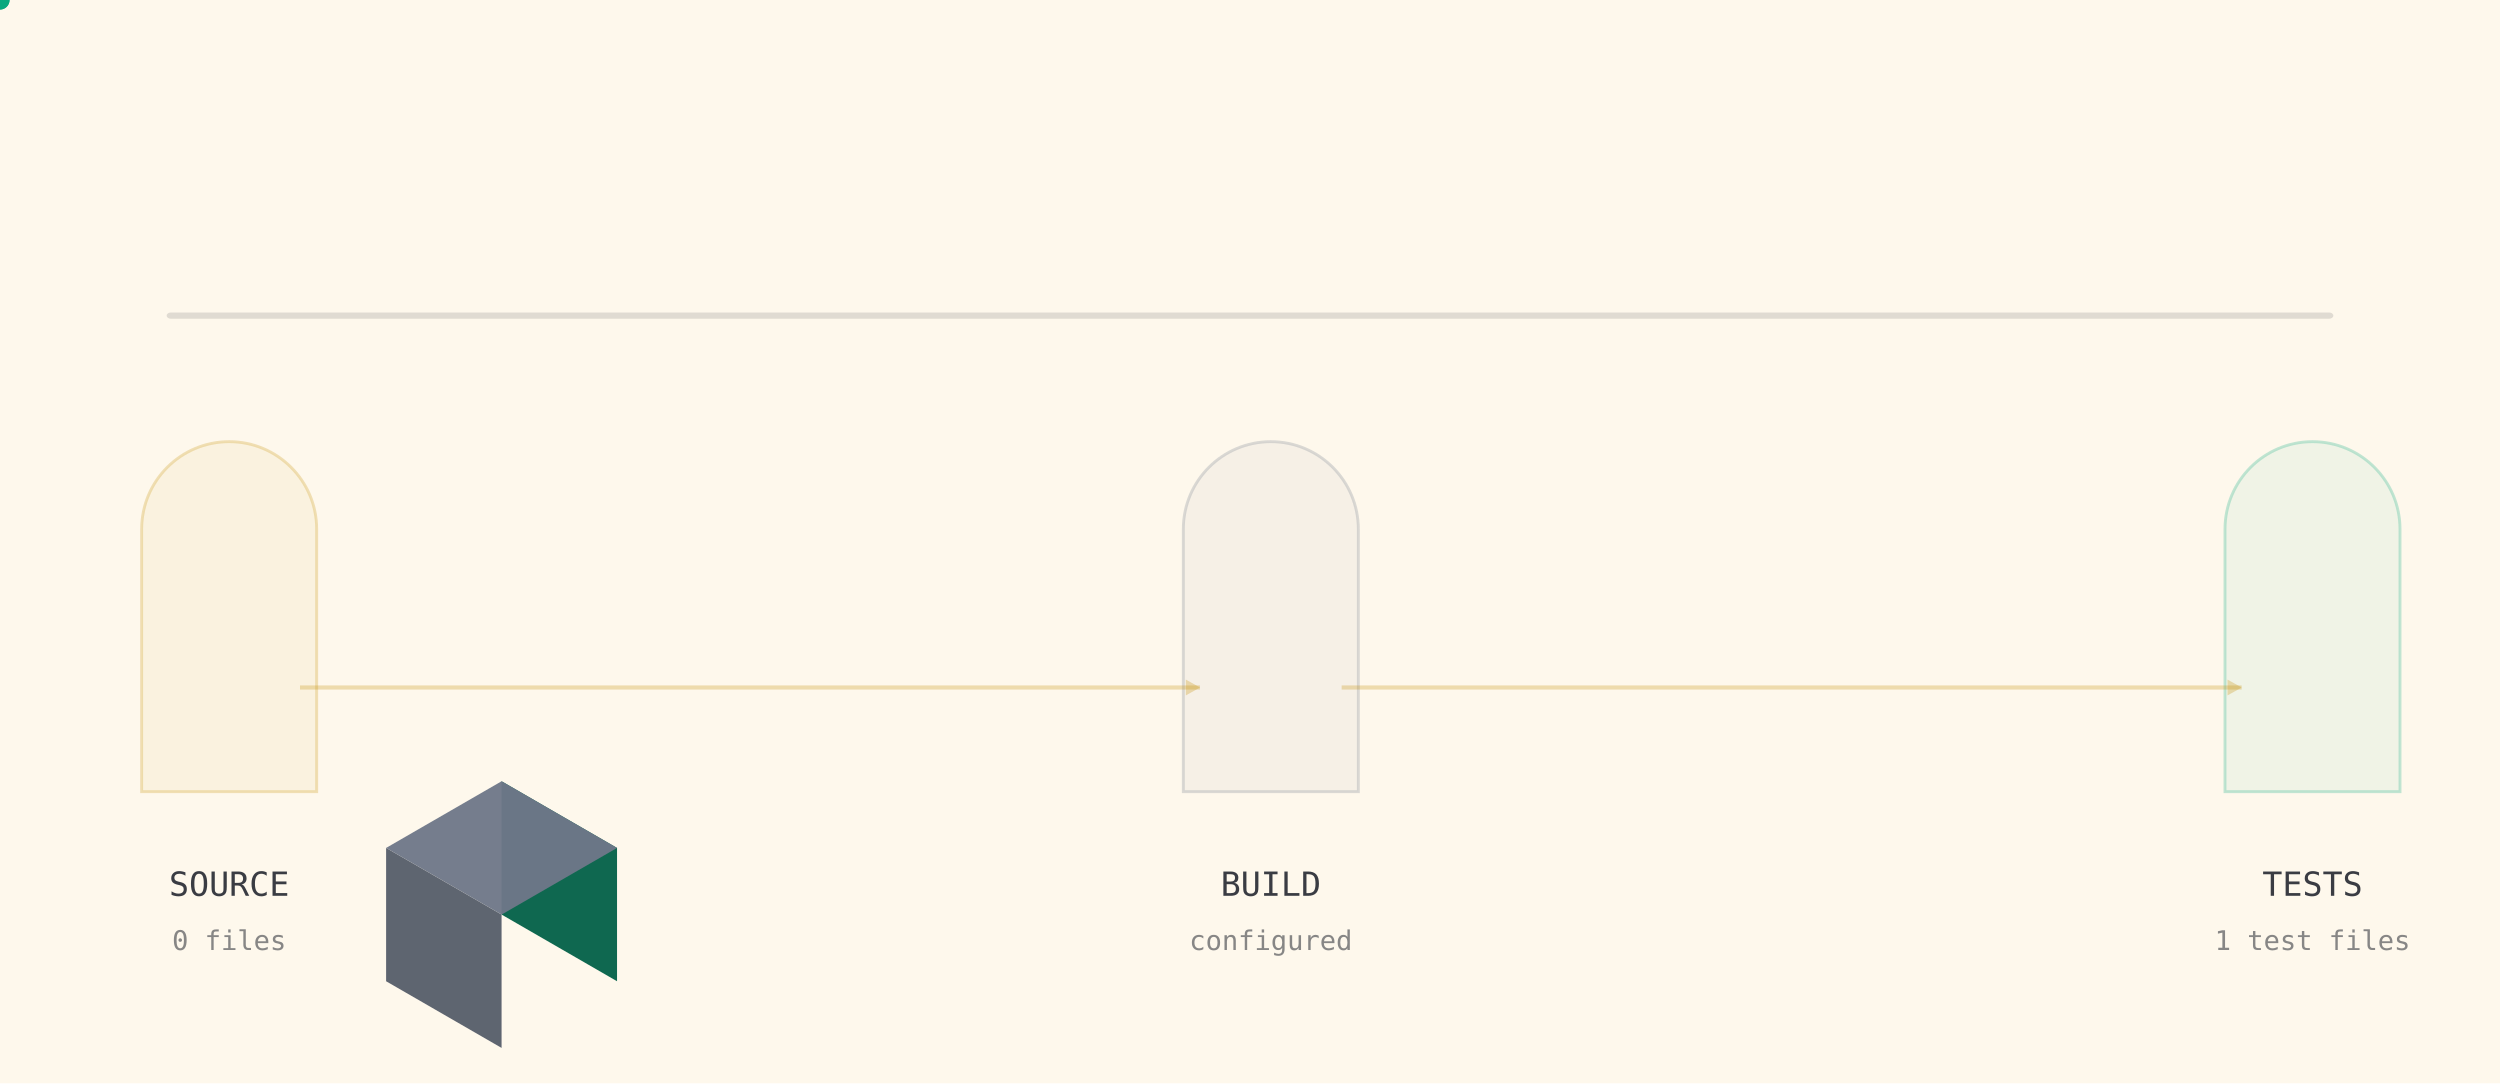
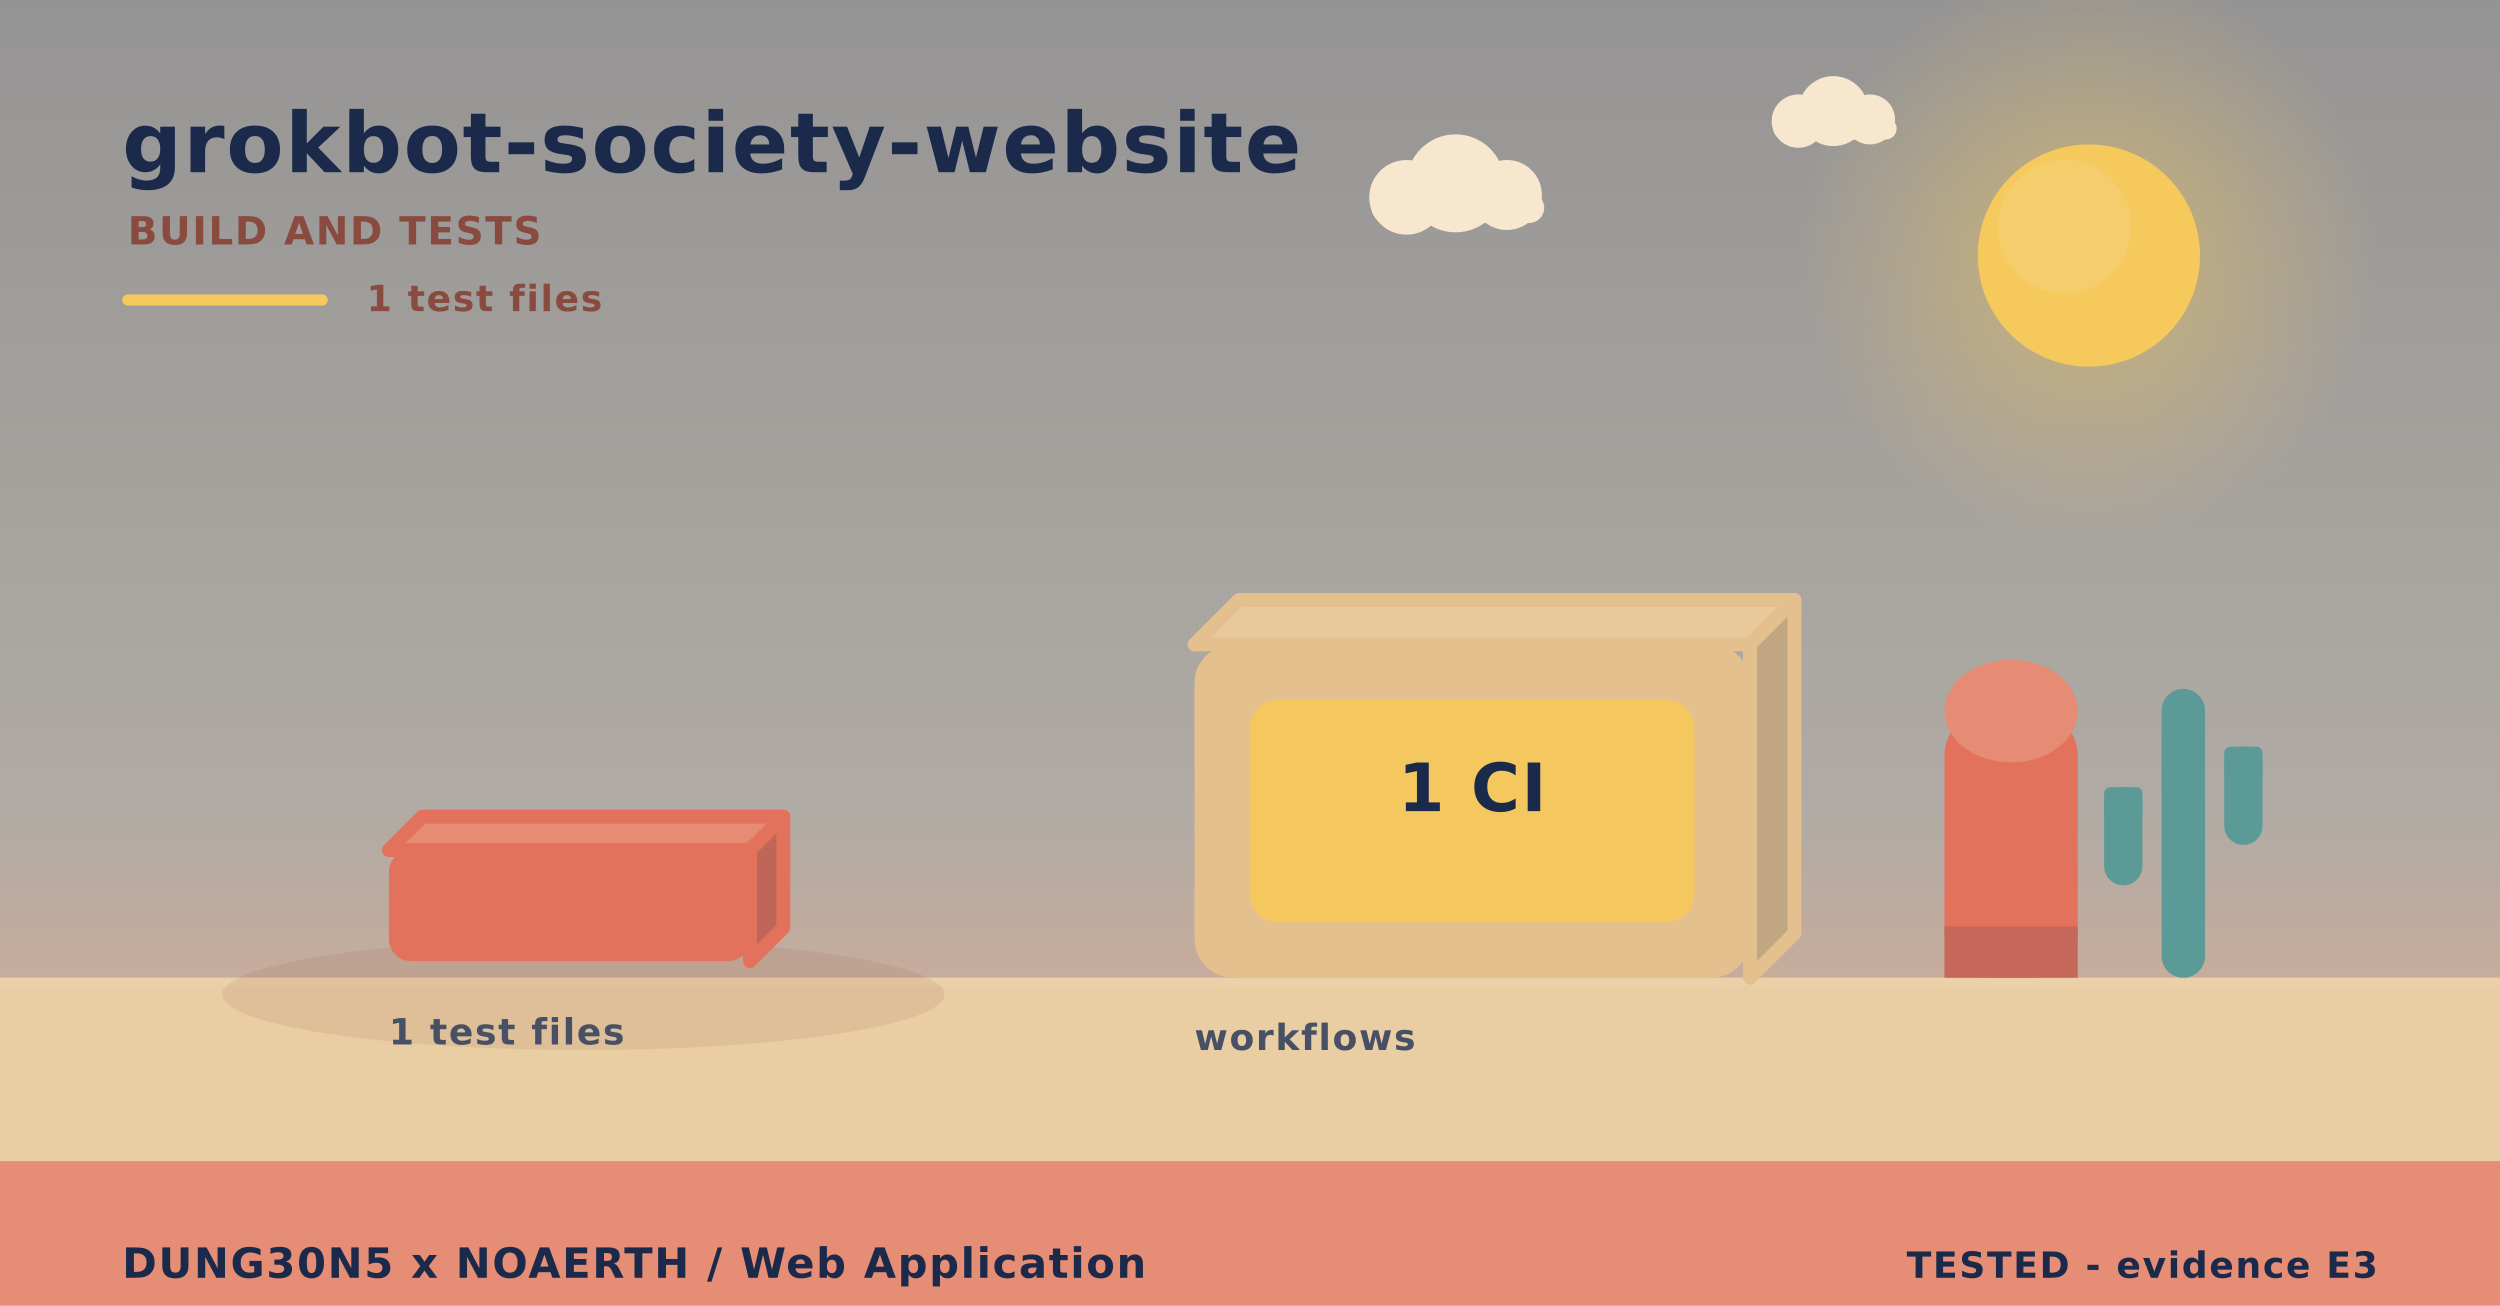
- <svg xmlns="http://www.w3.org/2000/svg" viewBox="0 0 1200 520" width="1200" height="520" role="img" aria-label="grokbot-society-website build evidence">
-   <rect width="1200" height="520" fill="#fef8ec" />
-   <defs>
-     <linearGradient id="gb" x1="0" y1="0" x2="1" y2="1">
-       <stop offset="0%" stop-color="#c78f02" />
-       <stop offset="100%" stop-color="#6e7788" />
-     </linearGradient>
-   </defs>
-   <rect x="80.00" y="150.00" width="1040.00" height="3.00" rx="2.00" fill="rgba(37,40,49,0.140)" opacity="1.00" />
-   <path d="M68.00,380.00 L68.00,254.00 A42.00,42.00 0 0 1 152.00,254.00 L152.00,380.00 Z" fill="rgba(199,143,2,0.100)" opacity="0.55" stroke="rgba(199,143,2,0.450)" stroke-width="1.4" />
-   <polygon points="-192.26,189.00 -136.83,221.00 -136.83,157.00 -192.26,125.00" fill="#036148" opacity="0.95" />
-   <polygon points="-247.68,221.00 -192.26,253.00 -192.26,189.00 -247.68,157.00" fill="#565d6a" opacity="0.95" />
-   <polygon points="-192.26,125.00 -136.83,157.00 -192.26,189.00 -247.68,157.00" fill="#c78f02" opacity="0.95" />
-   <text x="110" y="430" font-family="ui-monospace,Menlo,monospace" font-size="16" fill="rgba(37,40,49,0.900)" text-anchor="middle">SOURCE</text>
-   <text x="110" y="456" font-family="ui-monospace,Menlo,monospace" font-size="13" fill="rgba(37,40,49,0.550)" text-anchor="middle">0 files</text>
-   <path d="M568.00,380.00 L568.00,254.00 A42.00,42.00 0 0 1 652.00,254.00 L652.00,380.00 Z" fill="rgba(110,119,136,0.100)" opacity="0.55" stroke="rgba(110,119,136,0.450)" stroke-width="1.4" />
-   <polygon points="240.76,439.00 296.18,471.00 296.18,407.00 240.76,375.00" fill="#036148" opacity="0.95" />
-   <polygon points="185.33,471.00 240.76,503.00 240.76,439.00 185.33,407.00" fill="#565d6a" opacity="0.95" />
-   <polygon points="240.76,375.00 296.18,407.00 240.76,439.00 185.33,407.00" fill="#6e7788" opacity="0.95" />
-   <text x="610" y="430" font-family="ui-monospace,Menlo,monospace" font-size="16" fill="rgba(37,40,49,0.900)" text-anchor="middle">BUILD</text>
-   <text x="610" y="456" font-family="ui-monospace,Menlo,monospace" font-size="13" fill="rgba(37,40,49,0.550)" text-anchor="middle">configured</text>
-   <line x1="144.00" y1="330.00" x2="576.00" y2="330.00" stroke="rgba(199,143,2,0.500)" stroke-width="2.00" opacity="0.55" />
-   <polygon points="576.00,330.00 569.20,326.20 569.20,333.80" fill="rgba(199,143,2,0.500)" opacity="0.55" />
-   <g opacity="0.9">
-     <circle cx="0.00" cy="0.00" r="4.60" fill="#05a77d" opacity="1.00" />
-     <animateTransform attributeName="transform" type="translate" values="144.00,330.00 576.00,330.00" dur="4.167s" begin="0.0s" repeatCount="indefinite" />
-     <animateTransform attributeName="transform" type="translate" values="576.00,330.00 144.00,330.00" dur="4.167s" begin="2.083s" repeatCount="indefinite" />
+ <svg xmlns="http://www.w3.org/2000/svg" width="900" height="470" viewBox="0 0 900 470" role="img" aria-label="grokbot-society-website - how it is verified">
+   <linearGradient id="skyb" x1="0" y1="0" x2="0" y2="1">
+     <stop offset="0" stop-color="#959494" />
+     <stop offset="0.62" stop-color="#b0aba4" />
+     <stop offset="1" stop-color="#f3ad8a" />
+   </linearGradient>
+   <rect width="900" height="470" fill="url(#skyb)" />
+   <radialGradient id="sunb">
+     <stop offset="0.35" stop-color="#f5c95c" stop-opacity="0.34" />
+     <stop offset="1" stop-color="#f5c95c" stop-opacity="0" />
+   </radialGradient>
+   <circle cx="752" cy="92" r="104" fill="url(#sunb)" />
+   <circle cx="752" cy="92" r="40" fill="#f5c95c" />
+   <circle cx="743.2" cy="81.6" r="24" fill="#f5d27e" opacity="0.5" />
+   <g>
+     <circle cx="524" cy="66" r="17.64" fill="#f6e7ce" />
+     <circle cx="506.36" cy="71.04" r="13.44" fill="#f6e7ce" />
+     <circle cx="542.48" cy="70.2" r="12.6" fill="#f6e7ce" />
+     <rect x="493.76" y="69.36" width="62.16" height="10.92" rx="5.46" fill="#f6e7ce" />
+     <animateTransform attributeName="transform" type="translate" values="0 0;24 0;0 0" dur="36s" begin="0s" repeatCount="indefinite" />
  </g>
-   <path d="M1068.00,380.00 L1068.00,254.00 A42.00,42.00 0 0 1 1152.00,254.00 L1152.00,380.00 Z" fill="rgba(5,167,125,0.100)" opacity="0.55" stroke="rgba(5,167,125,0.450)" stroke-width="1.4" />
-   <polygon points="673.77,689.00 729.19,721.00 729.19,657.00 673.77,625.00" fill="#036148" opacity="0.95" />
-   <polygon points="618.34,721.00 673.77,753.00 673.77,689.00 618.34,657.00" fill="#565d6a" opacity="0.95" />
-   <polygon points="673.77,625.00 729.19,657.00 673.77,689.00 618.34,657.00" fill="#05a77d" opacity="0.95" />
-   <text x="1110" y="430" font-family="ui-monospace,Menlo,monospace" font-size="16" fill="rgba(37,40,49,0.900)" text-anchor="middle">TESTS</text>
-   <text x="1110" y="456" font-family="ui-monospace,Menlo,monospace" font-size="13" fill="rgba(37,40,49,0.550)" text-anchor="middle">1 test files</text>
-   <line x1="644.00" y1="330.00" x2="1076.00" y2="330.00" stroke="rgba(199,143,2,0.500)" stroke-width="2.00" opacity="0.55" />
-   <polygon points="1076.00,330.00 1069.20,326.20 1069.20,333.80" fill="rgba(199,143,2,0.500)" opacity="0.55" />
-   <g opacity="0.9">
-     <circle cx="0.00" cy="0.00" r="4.60" fill="#05a77d" opacity="1.00" />
-     <animateTransform attributeName="transform" type="translate" values="644.00,330.00 1076.00,330.00" dur="4.167s" begin="0.4s" repeatCount="indefinite" />
-     <animateTransform attributeName="transform" type="translate" values="1076.00,330.00 644.00,330.00" dur="4.167s" begin="2.483s" repeatCount="indefinite" />
+   <g>
+     <circle cx="660" cy="40" r="12.6" fill="#f6e7ce" />
+     <circle cx="647.4" cy="43.6" r="9.6" fill="#f6e7ce" />
+     <circle cx="673.2" cy="43" r="9" fill="#f6e7ce" />
+     <rect x="638.4" y="42.4" width="44.4" height="7.8" rx="3.9" fill="#f6e7ce" />
+     <animateTransform attributeName="transform" type="translate" values="0 0;-18 0;0 0" dur="46s" begin="3s" repeatCount="indefinite" />
  </g>
+   <rect x="0" y="352" width="900" height="118" fill="#e9cda3" />
+   <rect x="0" y="352" width="900" height="3" fill="#ebd1a9" />
+   <text x="44" y="62" font-family="Verdana,DejaVu Sans,sans-serif" font-size="30" font-weight="700" letter-spacing="0.6" fill="#1b2a4a" text-anchor="start">grokbot-society-website</text>
+   <text x="46" y="88" font-family="Verdana,DejaVu Sans,sans-serif" font-size="14" font-weight="700" letter-spacing="0.6" fill="#894b3f" text-anchor="start">BUILD AND TESTS</text>
+   <rect x="44" y="106" width="74" height="4" rx="2" fill="#f5c95c" />
+   <text x="132" y="112" font-family="Verdana,DejaVu Sans,sans-serif" font-size="13" font-weight="700" letter-spacing="0.6" fill="#894b3f" text-anchor="start">1 test files</text>
+   <ellipse cx="210" cy="358" rx="130" ry="20" fill="rgba(138,90,68,0.11)" />
+   <g>
+     <path d="M140,306 L270,306 L282,294 L152,294 Z" fill="#e68c74" stroke="#e2725b" stroke-width="5" stroke-linejoin="round" />
+     <path d="M270,306 L282,294 L282,334 L270,346 Z" fill="#c06658" stroke="#e2725b" stroke-width="5" stroke-linejoin="round" />
+     <rect x="140" y="306" width="130" height="40" rx="8" fill="#e2725b" />
+     <animateTransform attributeName="transform" type="translate" values="0 10;0 0" dur="0.8s" begin="0.5s" fill="freeze" />
+   </g>
+   <text x="140" y="376" font-family="Verdana,DejaVu Sans,sans-serif" font-size="13" font-weight="700" letter-spacing="0.6" fill="#475064" text-anchor="start">1 test files</text>
+   <path d="M430,232 L630,232 L646,216 L446,216 Z" fill="#e7c99b" stroke="#e3c08d" stroke-width="5" stroke-linejoin="round" />
+   <path d="M630,232 L646,216 L646,336 L630,352 Z" fill="#c1a682" stroke="#e3c08d" stroke-width="5" stroke-linejoin="round" />
+   <rect x="430" y="232" width="200" height="120" rx="14" fill="#e3c08d" />
+   <rect x="450" y="252" width="160" height="80" rx="10" fill="#f5c95c" opacity="0.94" />
+   <text x="530" y="292" font-family="Verdana,DejaVu Sans,sans-serif" font-size="24" font-weight="700" letter-spacing="0.6" fill="#1b2a4a" text-anchor="middle">1 CI</text>
+   <g>
+     <text x="430" y="378" font-family="Verdana,DejaVu Sans,sans-serif" font-size="13" font-weight="700" letter-spacing="0.6" fill="#475064" text-anchor="start">workflows</text>
+     <animate attributeName="opacity" values="0.55;1;0.55" dur="4.6s" begin="0s" repeatCount="indefinite" />
+   </g>
+   <rect x="700" y="256" width="48" height="96" rx="16" fill="#e2725b" />
+   <ellipse cx="724" cy="256" rx="24" ry="18.46" fill="#e68c74" />
+   <rect x="700" y="333.54" width="48" height="18.46" fill="#c66859" />
+   <rect x="778.18" y="248" width="15.64" height="104" rx="7.82" fill="#5b9a97" />
+   <rect x="757.48" y="283.36" width="13.8" height="35.36" rx="6.9" fill="#5b9a97" />
+   <rect x="757.48" y="283.36" width="13.8" height="10.4" rx="2.3" fill="#5b9a97" />
+   <rect x="800.72" y="268.8" width="13.8" height="35.36" rx="6.9" fill="#5b9a97" />
+   <rect x="800.72" y="268.8" width="13.8" height="10.4" rx="2.3" fill="#5b9a97" />
+   <rect x="0" y="418" width="900" height="52" rx="0" fill="#e68972" opacity="0.94" />
+   <text x="44" y="460" font-family="Verdana,DejaVu Sans,sans-serif" font-size="15" font-weight="700" letter-spacing="0.6" fill="#1b2a4a" text-anchor="start">DUNG30N5 x NOAERTH  /  Web Application</text>
+   <text x="856" y="460" font-family="Verdana,DejaVu Sans,sans-serif" font-size="13" font-weight="700" letter-spacing="0.6" fill="#1b2a4a" text-anchor="end">TESTED  -  evidence E3</text>
</svg>
